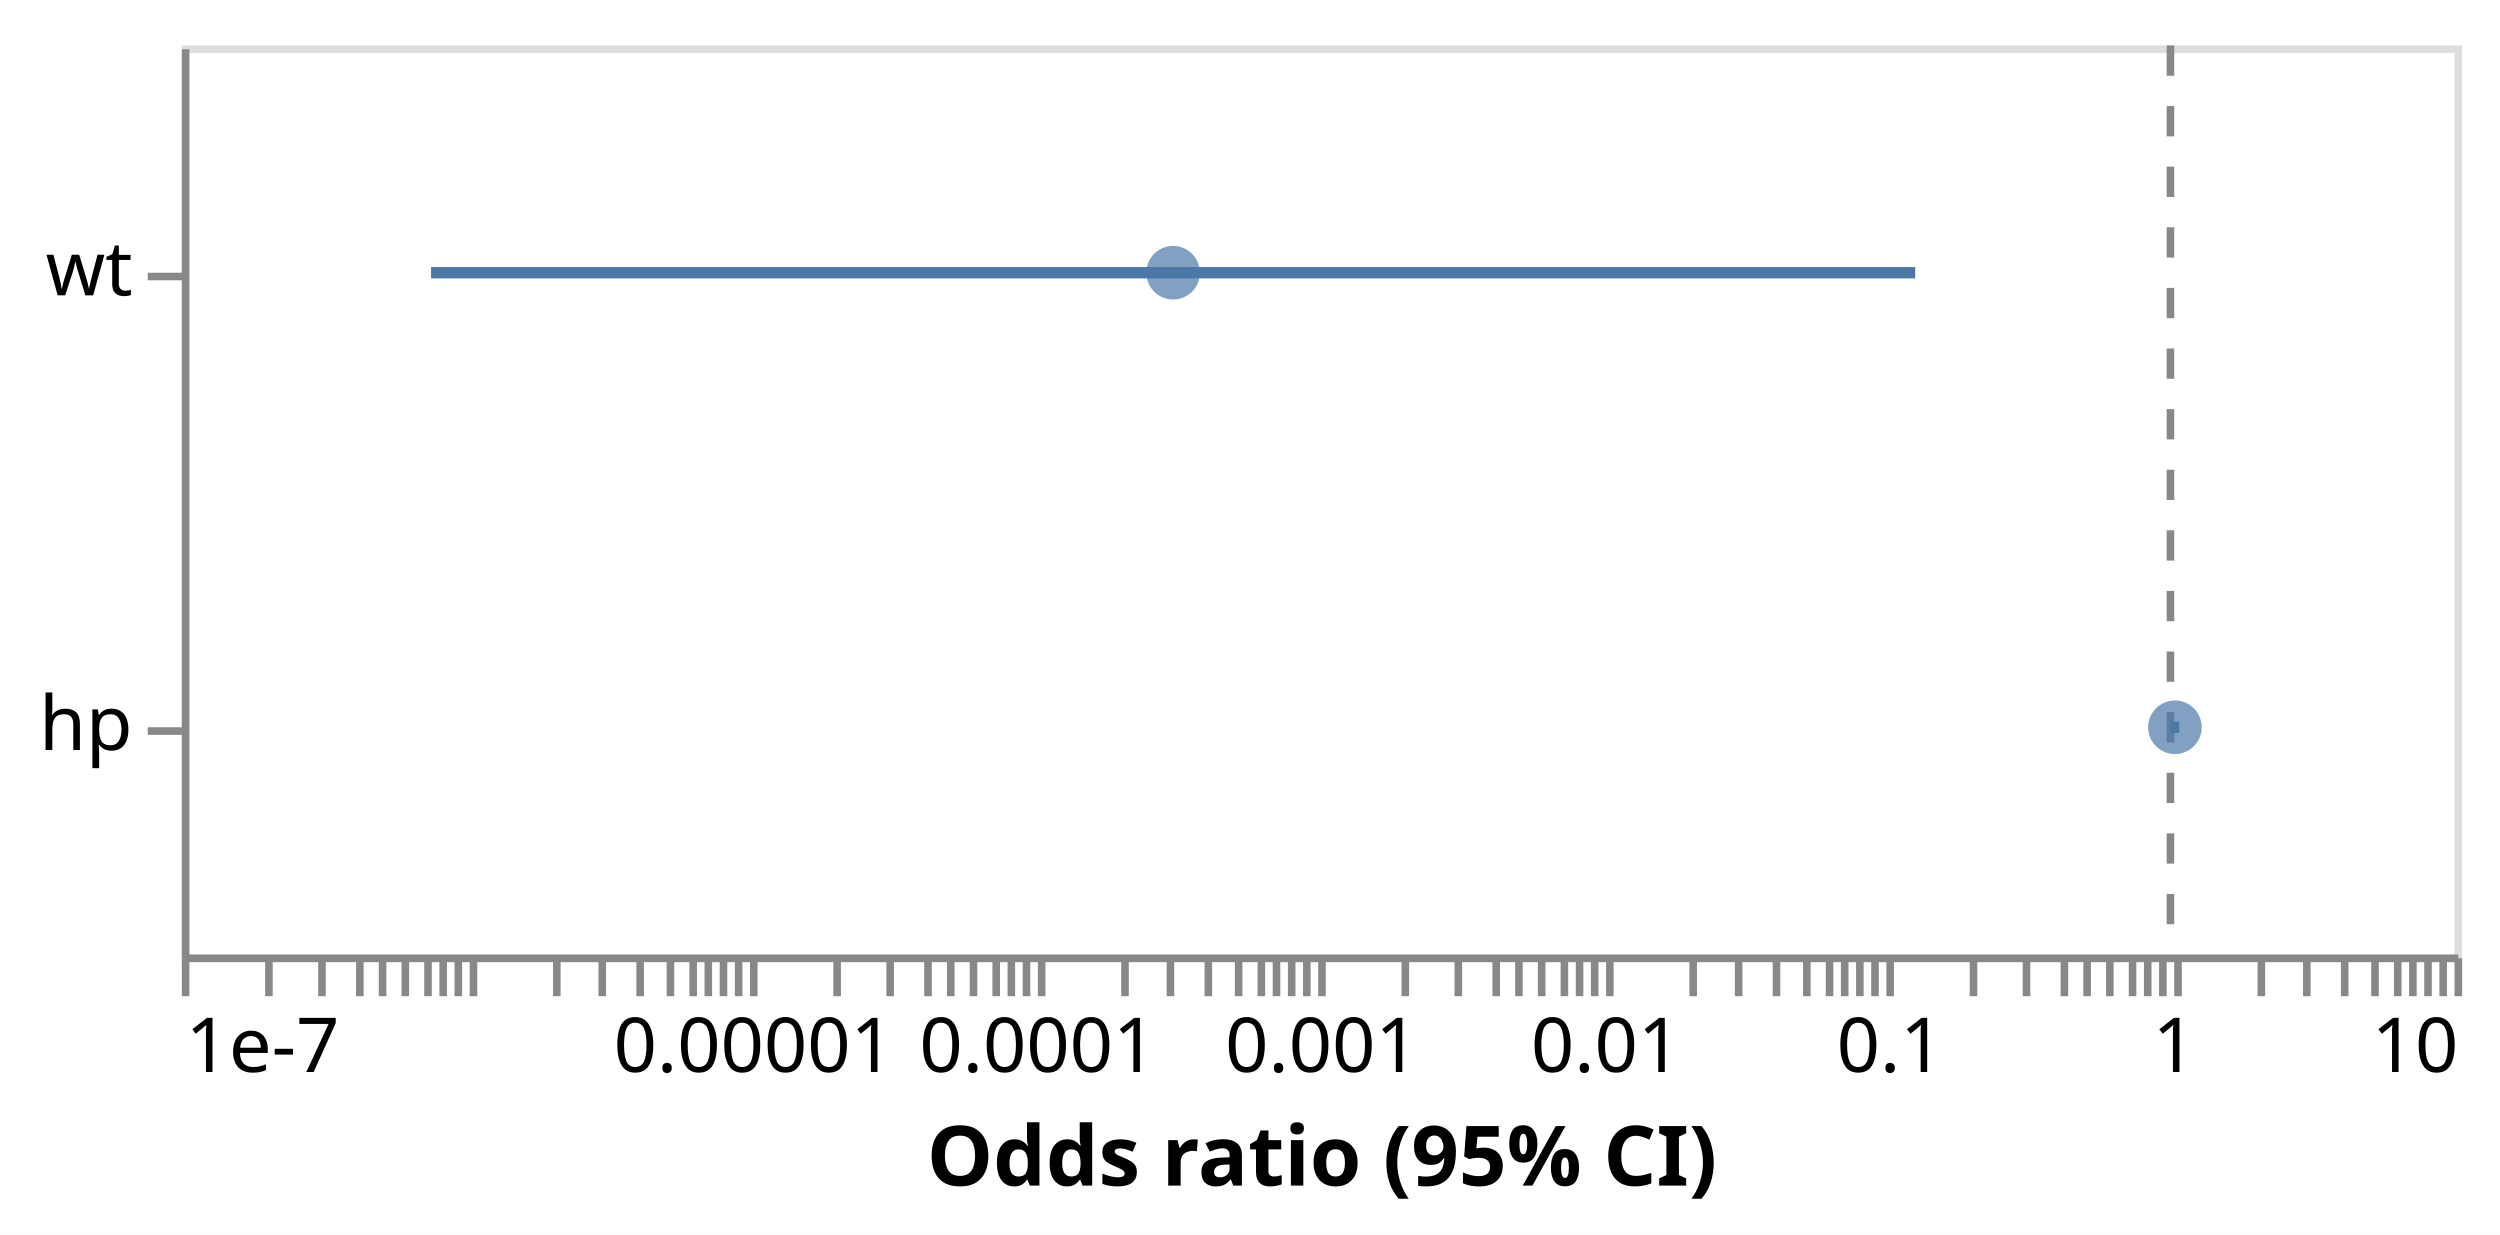
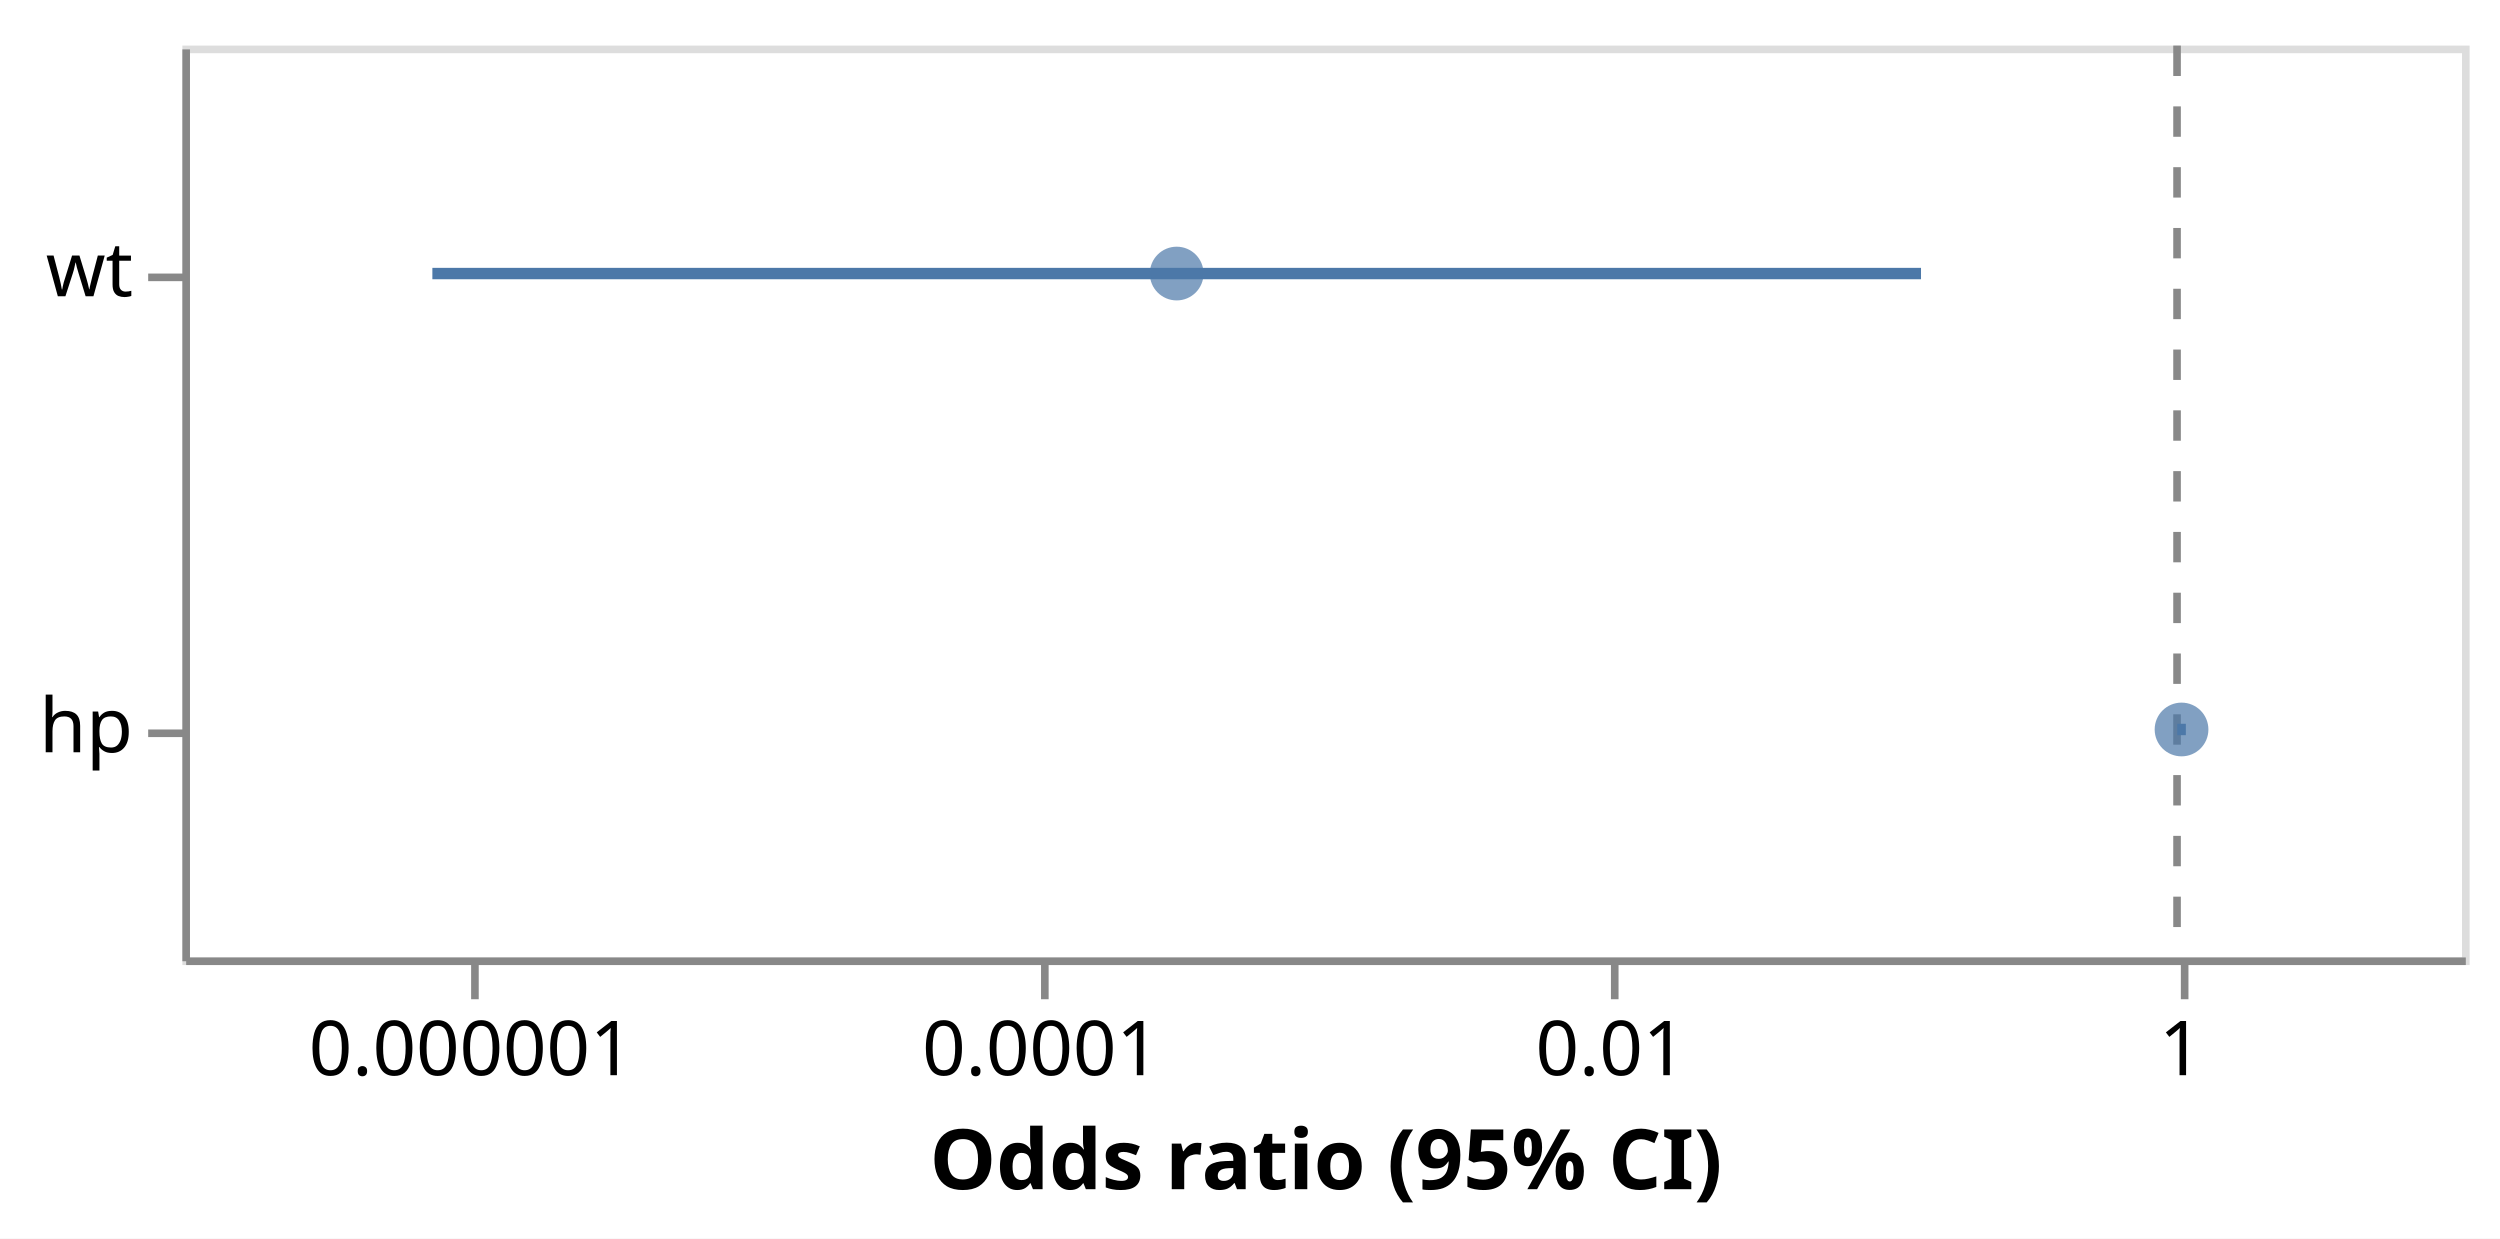
- <svg xmlns="http://www.w3.org/2000/svg" version="1.1" class="marks" width="330" height="163" viewBox="0 0 330 163">
-   <rect width="330" height="163" fill="white" />
+ <svg xmlns="http://www.w3.org/2000/svg" version="1.1" class="marks" width="329" height="163" viewBox="0 0 329 163">
+   <rect width="329" height="163" fill="white" />
  <g fill="none" stroke-miterlimit="10" transform="translate(24,6)">
    <g class="mark-group role-frame root" role="graphics-object" aria-roledescription="group mark container">
      <g transform="translate(0,0)">
        <path class="background" aria-hidden="true" d="M0.5,0.5h300v120h-300Z" stroke="#ddd" />
        <g>
          <g class="mark-group role-axis" role="graphics-symbol" aria-roledescription="axis" aria-label="X-axis titled 'Odds ratio (95% CI)' for a log scale with values from 1e-7 to 10">
            <g transform="translate(0.5,120.5)">
              <path class="background" aria-hidden="true" d="M0,0h0v0h0Z" pointer-events="none" />
              <g>
                <g class="mark-rule role-axis-tick" pointer-events="none">
-                   <line transform="translate(0,0)" x2="0" y2="5" stroke="#888" stroke-width="1" opacity="1" />
-                   <line transform="translate(11,0)" x2="0" y2="5" stroke="#888" stroke-width="1" opacity="1" />
-                   <line transform="translate(18,0)" x2="0" y2="5" stroke="#888" stroke-width="1" opacity="1" />
-                   <line transform="translate(23,0)" x2="0" y2="5" stroke="#888" stroke-width="1" opacity="1" />
-                   <line transform="translate(26,0)" x2="0" y2="5" stroke="#888" stroke-width="1" opacity="1" />
-                   <line transform="translate(29,0)" x2="0" y2="5" stroke="#888" stroke-width="1" opacity="1" />
-                   <line transform="translate(32,0)" x2="0" y2="5" stroke="#888" stroke-width="1" opacity="1" />
-                   <line transform="translate(34,0)" x2="0" y2="5" stroke="#888" stroke-width="1" opacity="1" />
-                   <line transform="translate(36,0)" x2="0" y2="5" stroke="#888" stroke-width="1" opacity="1" />
                  <line transform="translate(38,0)" x2="0" y2="5" stroke="#888" stroke-width="1" opacity="1" />
-                   <line transform="translate(49,0)" x2="0" y2="5" stroke="#888" stroke-width="1" opacity="1" />
-                   <line transform="translate(55,0)" x2="0" y2="5" stroke="#888" stroke-width="1" opacity="1" />
-                   <line transform="translate(60,0)" x2="0" y2="5" stroke="#888" stroke-width="1" opacity="1" />
-                   <line transform="translate(64,0)" x2="0" y2="5" stroke="#888" stroke-width="1" opacity="1" />
-                   <line transform="translate(67,0)" x2="0" y2="5" stroke="#888" stroke-width="1" opacity="1" />
-                   <line transform="translate(69,0)" x2="0" y2="5" stroke="#888" stroke-width="1" opacity="1" />
-                   <line transform="translate(71,0)" x2="0" y2="5" stroke="#888" stroke-width="1" opacity="1" />
-                   <line transform="translate(73,0)" x2="0" y2="5" stroke="#888" stroke-width="1" opacity="1" />
-                   <line transform="translate(75,0)" x2="0" y2="5" stroke="#888" stroke-width="1" opacity="1" />
-                   <line transform="translate(86,0)" x2="0" y2="5" stroke="#888" stroke-width="1" opacity="1" />
-                   <line transform="translate(93,0)" x2="0" y2="5" stroke="#888" stroke-width="1" opacity="1" />
-                   <line transform="translate(98,0)" x2="0" y2="5" stroke="#888" stroke-width="1" opacity="1" />
-                   <line transform="translate(101,0)" x2="0" y2="5" stroke="#888" stroke-width="1" opacity="1" />
-                   <line transform="translate(104,0)" x2="0" y2="5" stroke="#888" stroke-width="1" opacity="1" />
-                   <line transform="translate(107,0)" x2="0" y2="5" stroke="#888" stroke-width="1" opacity="1" />
-                   <line transform="translate(109,0)" x2="0" y2="5" stroke="#888" stroke-width="1" opacity="1" />
-                   <line transform="translate(111,0)" x2="0" y2="5" stroke="#888" stroke-width="1" opacity="1" />
                  <line transform="translate(113,0)" x2="0" y2="5" stroke="#888" stroke-width="1" opacity="1" />
-                   <line transform="translate(124,0)" x2="0" y2="5" stroke="#888" stroke-width="1" opacity="1" />
-                   <line transform="translate(130,0)" x2="0" y2="5" stroke="#888" stroke-width="1" opacity="1" />
-                   <line transform="translate(135,0)" x2="0" y2="5" stroke="#888" stroke-width="1" opacity="1" />
-                   <line transform="translate(139,0)" x2="0" y2="5" stroke="#888" stroke-width="1" opacity="1" />
-                   <line transform="translate(142,0)" x2="0" y2="5" stroke="#888" stroke-width="1" opacity="1" />
-                   <line transform="translate(144,0)" x2="0" y2="5" stroke="#888" stroke-width="1" opacity="1" />
-                   <line transform="translate(146,0)" x2="0" y2="5" stroke="#888" stroke-width="1" opacity="1" />
-                   <line transform="translate(148,0)" x2="0" y2="5" stroke="#888" stroke-width="1" opacity="1" />
-                   <line transform="translate(150,0)" x2="0" y2="5" stroke="#888" stroke-width="1" opacity="1" />
-                   <line transform="translate(161,0)" x2="0" y2="5" stroke="#888" stroke-width="1" opacity="1" />
-                   <line transform="translate(168,0)" x2="0" y2="5" stroke="#888" stroke-width="1" opacity="1" />
-                   <line transform="translate(173,0)" x2="0" y2="5" stroke="#888" stroke-width="1" opacity="1" />
-                   <line transform="translate(176,0)" x2="0" y2="5" stroke="#888" stroke-width="1" opacity="1" />
-                   <line transform="translate(179,0)" x2="0" y2="5" stroke="#888" stroke-width="1" opacity="1" />
-                   <line transform="translate(182,0)" x2="0" y2="5" stroke="#888" stroke-width="1" opacity="1" />
-                   <line transform="translate(184,0)" x2="0" y2="5" stroke="#888" stroke-width="1" opacity="1" />
-                   <line transform="translate(186,0)" x2="0" y2="5" stroke="#888" stroke-width="1" opacity="1" />
                  <line transform="translate(188,0)" x2="0" y2="5" stroke="#888" stroke-width="1" opacity="1" />
-                   <line transform="translate(199,0)" x2="0" y2="5" stroke="#888" stroke-width="1" opacity="1" />
-                   <line transform="translate(205,0)" x2="0" y2="5" stroke="#888" stroke-width="1" opacity="1" />
-                   <line transform="translate(210,0)" x2="0" y2="5" stroke="#888" stroke-width="1" opacity="1" />
-                   <line transform="translate(214,0)" x2="0" y2="5" stroke="#888" stroke-width="1" opacity="1" />
-                   <line transform="translate(217,0)" x2="0" y2="5" stroke="#888" stroke-width="1" opacity="1" />
-                   <line transform="translate(219,0)" x2="0" y2="5" stroke="#888" stroke-width="1" opacity="1" />
-                   <line transform="translate(221,0)" x2="0" y2="5" stroke="#888" stroke-width="1" opacity="1" />
-                   <line transform="translate(223,0)" x2="0" y2="5" stroke="#888" stroke-width="1" opacity="1" />
-                   <line transform="translate(225,0)" x2="0" y2="5" stroke="#888" stroke-width="1" opacity="1" />
-                   <line transform="translate(236,0)" x2="0" y2="5" stroke="#888" stroke-width="1" opacity="1" />
-                   <line transform="translate(243,0)" x2="0" y2="5" stroke="#888" stroke-width="1" opacity="1" />
-                   <line transform="translate(248,0)" x2="0" y2="5" stroke="#888" stroke-width="1" opacity="1" />
-                   <line transform="translate(251,0)" x2="0" y2="5" stroke="#888" stroke-width="1" opacity="1" />
-                   <line transform="translate(254,0)" x2="0" y2="5" stroke="#888" stroke-width="1" opacity="1" />
-                   <line transform="translate(257,0)" x2="0" y2="5" stroke="#888" stroke-width="1" opacity="1" />
-                   <line transform="translate(259,0)" x2="0" y2="5" stroke="#888" stroke-width="1" opacity="1" />
-                   <line transform="translate(261,0)" x2="0" y2="5" stroke="#888" stroke-width="1" opacity="1" />
                  <line transform="translate(263,0)" x2="0" y2="5" stroke="#888" stroke-width="1" opacity="1" />
-                   <line transform="translate(274,0)" x2="0" y2="5" stroke="#888" stroke-width="1" opacity="1" />
-                   <line transform="translate(280,0)" x2="0" y2="5" stroke="#888" stroke-width="1" opacity="1" />
-                   <line transform="translate(285,0)" x2="0" y2="5" stroke="#888" stroke-width="1" opacity="1" />
-                   <line transform="translate(289,0)" x2="0" y2="5" stroke="#888" stroke-width="1" opacity="1" />
-                   <line transform="translate(292,0)" x2="0" y2="5" stroke="#888" stroke-width="1" opacity="1" />
-                   <line transform="translate(294,0)" x2="0" y2="5" stroke="#888" stroke-width="1" opacity="1" />
-                   <line transform="translate(296,0)" x2="0" y2="5" stroke="#888" stroke-width="1" opacity="1" />
-                   <line transform="translate(298,0)" x2="0" y2="5" stroke="#888" stroke-width="1" opacity="1" />
-                   <line transform="translate(300,0)" x2="0" y2="5" stroke="#888" stroke-width="1" opacity="1" />
                </g>
                <g class="mark-text role-axis-label" pointer-events="none">
-                   <text text-anchor="start" transform="translate(0,15)" font-family="sans-serif" font-size="10px" fill="#000" opacity="1">1e-7</text>
-                   <text text-anchor="middle" transform="translate(11.28862,15)" font-family="sans-serif" font-size="10px" fill="#000" opacity="1" />
-                   <text text-anchor="middle" transform="translate(17.89205,15)" font-family="sans-serif" font-size="10px" fill="#000" opacity="1" />
-                   <text text-anchor="middle" transform="translate(22.57725,15)" font-family="sans-serif" font-size="10px" fill="#000" opacity="1" />
-                   <text text-anchor="middle" transform="translate(26.21138,15)" font-family="sans-serif" font-size="10px" fill="#000" opacity="1" />
-                   <text text-anchor="middle" transform="translate(29.18067,15)" font-family="sans-serif" font-size="10px" fill="#000" opacity="1" />
-                   <text text-anchor="middle" transform="translate(31.69118,15)" font-family="sans-serif" font-size="10px" fill="#000" opacity="1" />
-                   <text text-anchor="middle" transform="translate(33.86587,15)" font-family="sans-serif" font-size="10px" fill="#000" opacity="1" />
-                   <text text-anchor="middle" transform="translate(35.78409,15)" font-family="sans-serif" font-size="10px" fill="#000" opacity="1" />
-                   <text text-anchor="middle" transform="translate(37.5,15)" font-family="sans-serif" font-size="10px" fill="#000" opacity="0">0.000001</text>
-                   <text text-anchor="middle" transform="translate(48.78862,15)" font-family="sans-serif" font-size="10px" fill="#000" opacity="1" />
-                   <text text-anchor="middle" transform="translate(55.39205,15)" font-family="sans-serif" font-size="10px" fill="#000" opacity="1" />
-                   <text text-anchor="middle" transform="translate(60.07725,15)" font-family="sans-serif" font-size="10px" fill="#000" opacity="1" />
-                   <text text-anchor="middle" transform="translate(63.71138,15)" font-family="sans-serif" font-size="10px" fill="#000" opacity="1" />
-                   <text text-anchor="middle" transform="translate(66.68067,15)" font-family="sans-serif" font-size="10px" fill="#000" opacity="1" />
-                   <text text-anchor="middle" transform="translate(69.19118,15)" font-family="sans-serif" font-size="10px" fill="#000" opacity="1" />
-                   <text text-anchor="middle" transform="translate(71.36587,15)" font-family="sans-serif" font-size="10px" fill="#000" opacity="1" />
-                   <text text-anchor="middle" transform="translate(73.28409,15)" font-family="sans-serif" font-size="10px" fill="#000" opacity="1" />
-                   <text text-anchor="middle" transform="translate(75,15)" font-family="sans-serif" font-size="10px" fill="#000" opacity="1">0.00001</text>
-                   <text text-anchor="middle" transform="translate(86.28862,15)" font-family="sans-serif" font-size="10px" fill="#000" opacity="1" />
-                   <text text-anchor="middle" transform="translate(92.89205,15)" font-family="sans-serif" font-size="10px" fill="#000" opacity="1" />
-                   <text text-anchor="middle" transform="translate(97.57725,15)" font-family="sans-serif" font-size="10px" fill="#000" opacity="1" />
-                   <text text-anchor="middle" transform="translate(101.2114,15)" font-family="sans-serif" font-size="10px" fill="#000" opacity="1" />
-                   <text text-anchor="middle" transform="translate(104.1807,15)" font-family="sans-serif" font-size="10px" fill="#000" opacity="1" />
-                   <text text-anchor="middle" transform="translate(106.6912,15)" font-family="sans-serif" font-size="10px" fill="#000" opacity="1" />
-                   <text text-anchor="middle" transform="translate(108.8659,15)" font-family="sans-serif" font-size="10px" fill="#000" opacity="1" />
-                   <text text-anchor="middle" transform="translate(110.7841,15)" font-family="sans-serif" font-size="10px" fill="#000" opacity="1" />
+                   <text text-anchor="middle" transform="translate(37.5,15)" font-family="sans-serif" font-size="10px" fill="#000" opacity="1">0.000001</text>
                  <text text-anchor="middle" transform="translate(112.5,15)" font-family="sans-serif" font-size="10px" fill="#000" opacity="1">0.0001</text>
-                   <text text-anchor="middle" transform="translate(123.7886,15)" font-family="sans-serif" font-size="10px" fill="#000" opacity="1" />
-                   <text text-anchor="middle" transform="translate(130.392,15)" font-family="sans-serif" font-size="10px" fill="#000" opacity="1" />
-                   <text text-anchor="middle" transform="translate(135.0772,15)" font-family="sans-serif" font-size="10px" fill="#000" opacity="1" />
-                   <text text-anchor="middle" transform="translate(138.7114,15)" font-family="sans-serif" font-size="10px" fill="#000" opacity="1" />
-                   <text text-anchor="middle" transform="translate(141.6807,15)" font-family="sans-serif" font-size="10px" fill="#000" opacity="1" />
-                   <text text-anchor="middle" transform="translate(144.1912,15)" font-family="sans-serif" font-size="10px" fill="#000" opacity="1" />
-                   <text text-anchor="middle" transform="translate(146.3659,15)" font-family="sans-serif" font-size="10px" fill="#000" opacity="1" />
-                   <text text-anchor="middle" transform="translate(148.2841,15)" font-family="sans-serif" font-size="10px" fill="#000" opacity="1" />
-                   <text text-anchor="middle" transform="translate(150,15)" font-family="sans-serif" font-size="10px" fill="#000" opacity="1">0.001</text>
-                   <text text-anchor="middle" transform="translate(161.2886,15)" font-family="sans-serif" font-size="10px" fill="#000" opacity="1" />
-                   <text text-anchor="middle" transform="translate(167.892,15)" font-family="sans-serif" font-size="10px" fill="#000" opacity="1" />
-                   <text text-anchor="middle" transform="translate(172.5772,15)" font-family="sans-serif" font-size="10px" fill="#000" opacity="1" />
-                   <text text-anchor="middle" transform="translate(176.2114,15)" font-family="sans-serif" font-size="10px" fill="#000" opacity="1" />
-                   <text text-anchor="middle" transform="translate(179.1807,15)" font-family="sans-serif" font-size="10px" fill="#000" opacity="1" />
-                   <text text-anchor="middle" transform="translate(181.6912,15)" font-family="sans-serif" font-size="10px" fill="#000" opacity="1" />
-                   <text text-anchor="middle" transform="translate(183.8659,15)" font-family="sans-serif" font-size="10px" fill="#000" opacity="1" />
-                   <text text-anchor="middle" transform="translate(185.7841,15)" font-family="sans-serif" font-size="10px" fill="#000" opacity="1" />
                  <text text-anchor="middle" transform="translate(187.5,15)" font-family="sans-serif" font-size="10px" fill="#000" opacity="1">0.01</text>
-                   <text text-anchor="middle" transform="translate(198.7886,15)" font-family="sans-serif" font-size="10px" fill="#000" opacity="1" />
-                   <text text-anchor="middle" transform="translate(205.392,15)" font-family="sans-serif" font-size="10px" fill="#000" opacity="1" />
-                   <text text-anchor="middle" transform="translate(210.0772,15)" font-family="sans-serif" font-size="10px" fill="#000" opacity="1" />
-                   <text text-anchor="middle" transform="translate(213.7114,15)" font-family="sans-serif" font-size="10px" fill="#000" opacity="1" />
-                   <text text-anchor="middle" transform="translate(216.6807,15)" font-family="sans-serif" font-size="10px" fill="#000" opacity="1" />
-                   <text text-anchor="middle" transform="translate(219.1912,15)" font-family="sans-serif" font-size="10px" fill="#000" opacity="1" />
-                   <text text-anchor="middle" transform="translate(221.3659,15)" font-family="sans-serif" font-size="10px" fill="#000" opacity="1" />
-                   <text text-anchor="middle" transform="translate(223.2841,15)" font-family="sans-serif" font-size="10px" fill="#000" opacity="1" />
-                   <text text-anchor="middle" transform="translate(225,15)" font-family="sans-serif" font-size="10px" fill="#000" opacity="1">0.1</text>
-                   <text text-anchor="middle" transform="translate(236.2886,15)" font-family="sans-serif" font-size="10px" fill="#000" opacity="1" />
-                   <text text-anchor="middle" transform="translate(242.892,15)" font-family="sans-serif" font-size="10px" fill="#000" opacity="1" />
-                   <text text-anchor="middle" transform="translate(247.5772,15)" font-family="sans-serif" font-size="10px" fill="#000" opacity="1" />
-                   <text text-anchor="middle" transform="translate(251.2114,15)" font-family="sans-serif" font-size="10px" fill="#000" opacity="1" />
-                   <text text-anchor="middle" transform="translate(254.1807,15)" font-family="sans-serif" font-size="10px" fill="#000" opacity="1" />
-                   <text text-anchor="middle" transform="translate(256.6912,15)" font-family="sans-serif" font-size="10px" fill="#000" opacity="1" />
-                   <text text-anchor="middle" transform="translate(258.8659,15)" font-family="sans-serif" font-size="10px" fill="#000" opacity="1" />
-                   <text text-anchor="middle" transform="translate(260.7841,15)" font-family="sans-serif" font-size="10px" fill="#000" opacity="1" />
                  <text text-anchor="middle" transform="translate(262.5,15)" font-family="sans-serif" font-size="10px" fill="#000" opacity="1">1</text>
-                   <text text-anchor="middle" transform="translate(273.7886,15)" font-family="sans-serif" font-size="10px" fill="#000" opacity="1" />
-                   <text text-anchor="middle" transform="translate(280.392,15)" font-family="sans-serif" font-size="10px" fill="#000" opacity="1" />
-                   <text text-anchor="middle" transform="translate(285.0772,15)" font-family="sans-serif" font-size="10px" fill="#000" opacity="1" />
-                   <text text-anchor="middle" transform="translate(288.7114,15)" font-family="sans-serif" font-size="10px" fill="#000" opacity="1" />
-                   <text text-anchor="middle" transform="translate(291.6807,15)" font-family="sans-serif" font-size="10px" fill="#000" opacity="1" />
-                   <text text-anchor="middle" transform="translate(294.1912,15)" font-family="sans-serif" font-size="10px" fill="#000" opacity="1" />
-                   <text text-anchor="middle" transform="translate(296.3659,15)" font-family="sans-serif" font-size="10px" fill="#000" opacity="1" />
-                   <text text-anchor="middle" transform="translate(298.2841,15)" font-family="sans-serif" font-size="10px" fill="#000" opacity="1" />
-                   <text text-anchor="end" transform="translate(300,15)" font-family="sans-serif" font-size="10px" fill="#000" opacity="1">10</text>
                </g>
                <g class="mark-rule role-axis-domain" pointer-events="none">
                  <line transform="translate(0,0)" x2="300" y2="0" stroke="#888" stroke-width="1" opacity="1" />
                </g>
                <g class="mark-text role-axis-title" pointer-events="none">
                  <text text-anchor="middle" transform="translate(150,30)" font-family="sans-serif" font-size="11px" font-weight="bold" fill="#000" opacity="1">Odds ratio (95% CI)</text>
                </g>
              </g>
              <path class="foreground" aria-hidden="true" d="" pointer-events="none" display="none" />
            </g>
          </g>
          <g class="mark-group role-axis" role="graphics-symbol" aria-roledescription="axis" aria-label="Y-axis for a discrete scale with 2 values: wt, hp">
            <g transform="translate(0.5,0.5)">
              <path class="background" aria-hidden="true" d="M0,0h0v0h0Z" pointer-events="none" />
              <g>
                <g class="mark-rule role-axis-tick" pointer-events="none">
                  <line transform="translate(0,30)" x2="-5" y2="0" stroke="#888" stroke-width="1" opacity="1" />
                  <line transform="translate(0,90)" x2="-5" y2="0" stroke="#888" stroke-width="1" opacity="1" />
                </g>
                <g class="mark-text role-axis-label" pointer-events="none">
                  <text text-anchor="end" transform="translate(-7,32.5)" font-family="sans-serif" font-size="10px" fill="#000" opacity="1">wt</text>
                  <text text-anchor="end" transform="translate(-7,92.5)" font-family="sans-serif" font-size="10px" fill="#000" opacity="1">hp</text>
                </g>
                <g class="mark-rule role-axis-domain" pointer-events="none">
                  <line transform="translate(0,0)" x2="0" y2="120" stroke="#888" stroke-width="1" opacity="1" />
                </g>
              </g>
              <path class="foreground" aria-hidden="true" d="" pointer-events="none" display="none" />
            </g>
          </g>
          <g class="mark-rule role-mark layer_0_marks" role="graphics-object" aria-roledescription="rule mark container">
            <line aria-label="term: undefined; estimate: NaN; lower: NaN; upper: NaN; std_error: NaN; p_value: NaN" role="graphics-symbol" aria-roledescription="rule mark" transform="translate(262.5,0)" x2="0" y2="120" stroke="#888888" stroke-dasharray="4,4" />
          </g>
          <g class="mark-rule role-mark layer_1_marks" role="graphics-object" aria-roledescription="rule mark container">
            <line aria-label="Odds ratio (95% CI): 7.53928574309e-7; term: wt; upper: 0.12631428372; estimate: 0.00030859673984; lower: 7.53928574309e-7; std_error: 3.06867527539; p_value: 0.00843381606094" role="graphics-symbol" aria-roledescription="rule mark" transform="translate(32.89988,30)" x2="195.905" y2="0" stroke="#4C78A8" stroke-width="1.5" />
            <line aria-label="Odds ratio (95% CI): 1.0014984138; term: hp; upper: 1.07359614861; estimate: 1.03692084553; lower: 1.0014984138; std_error: 0.0177341543319; p_value: 0.0409146542086" role="graphics-symbol" aria-roledescription="rule mark" transform="translate(262.5244,90)" x2="1.132" y2="0" stroke="#4C78A8" stroke-width="1.5" />
          </g>
          <g class="mark-symbol role-mark layer_2_marks" role="graphics-object" aria-roledescription="symbol mark container">
            <path aria-label="Odds ratio (95% CI): 0.00030859673984; term: wt; estimate: 0.00030859673984; lower: 7.53928574309e-7; upper: 0.12631428372; std_error: 3.06867527539; p_value: 0.00843381606094" role="graphics-symbol" aria-roledescription="point" transform="translate(130.8522,30)" d="M3.536,0A3.536,3.536,0,1,1,-3.536,0A3.536,3.536,0,1,1,3.536,0" fill="#4C78A8" stroke-width="2" opacity="0.7" />
            <path aria-label="Odds ratio (95% CI): 1.03692084553; term: hp; estimate: 1.03692084553; lower: 1.0014984138; upper: 1.07359614861; std_error: 0.0177341543319; p_value: 0.0409146542086" role="graphics-symbol" aria-roledescription="point" transform="translate(263.0905,90)" d="M3.536,0A3.536,3.536,0,1,1,-3.536,0A3.536,3.536,0,1,1,3.536,0" fill="#4C78A8" stroke-width="2" opacity="0.7" />
          </g>
        </g>
        <path class="foreground" aria-hidden="true" d="" display="none" />
      </g>
    </g>
  </g>
</svg>
